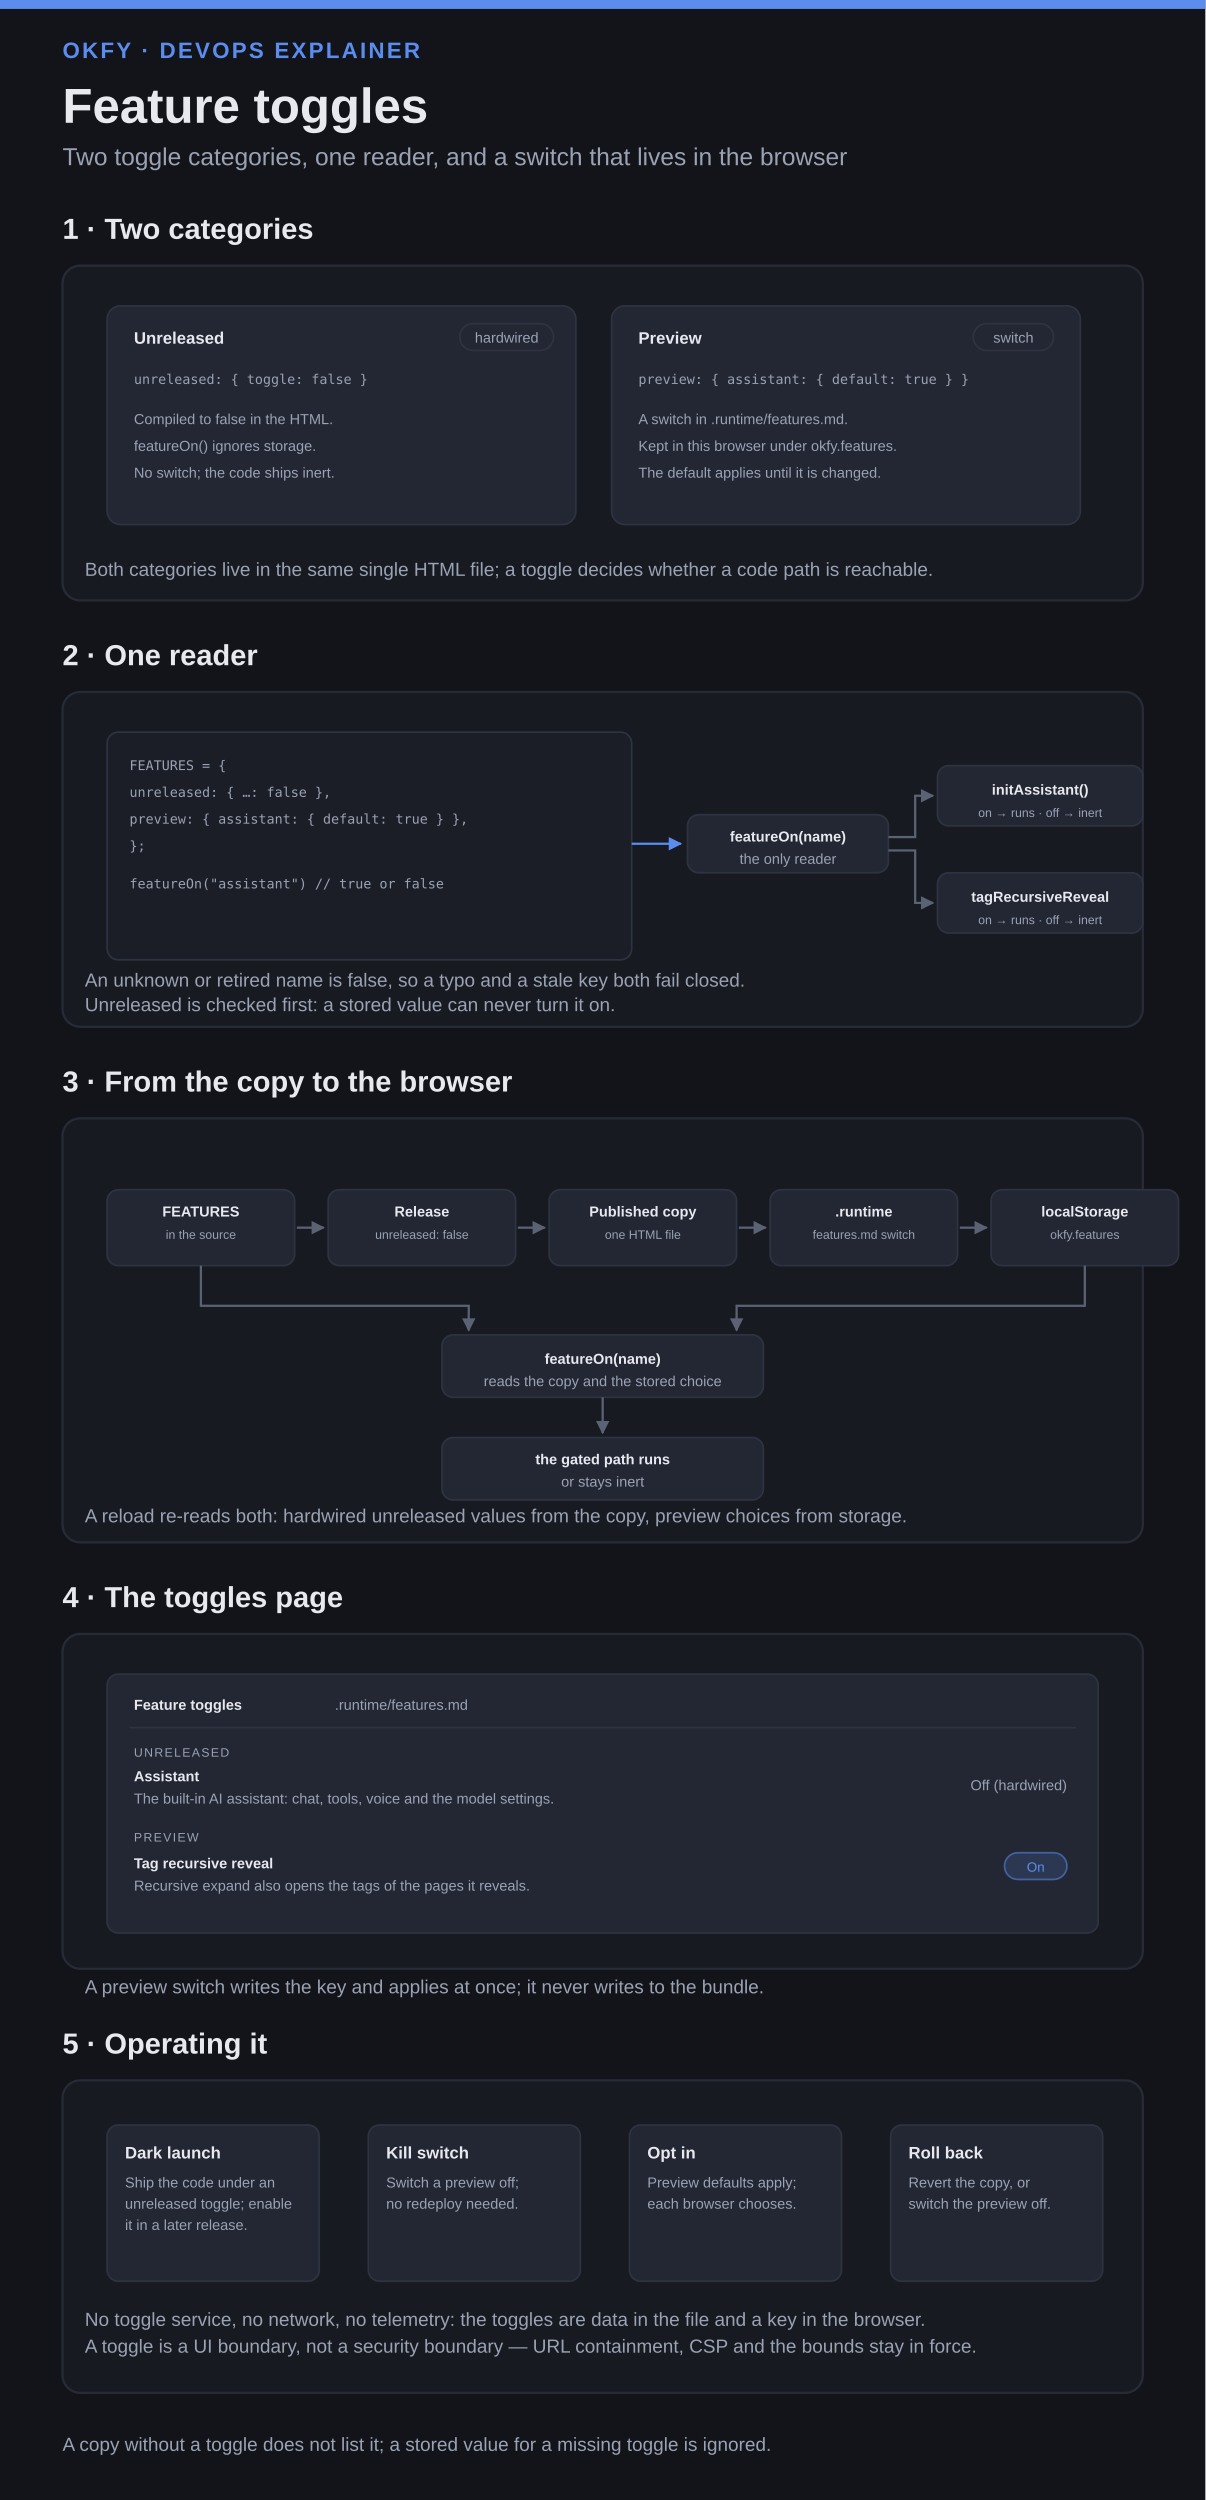
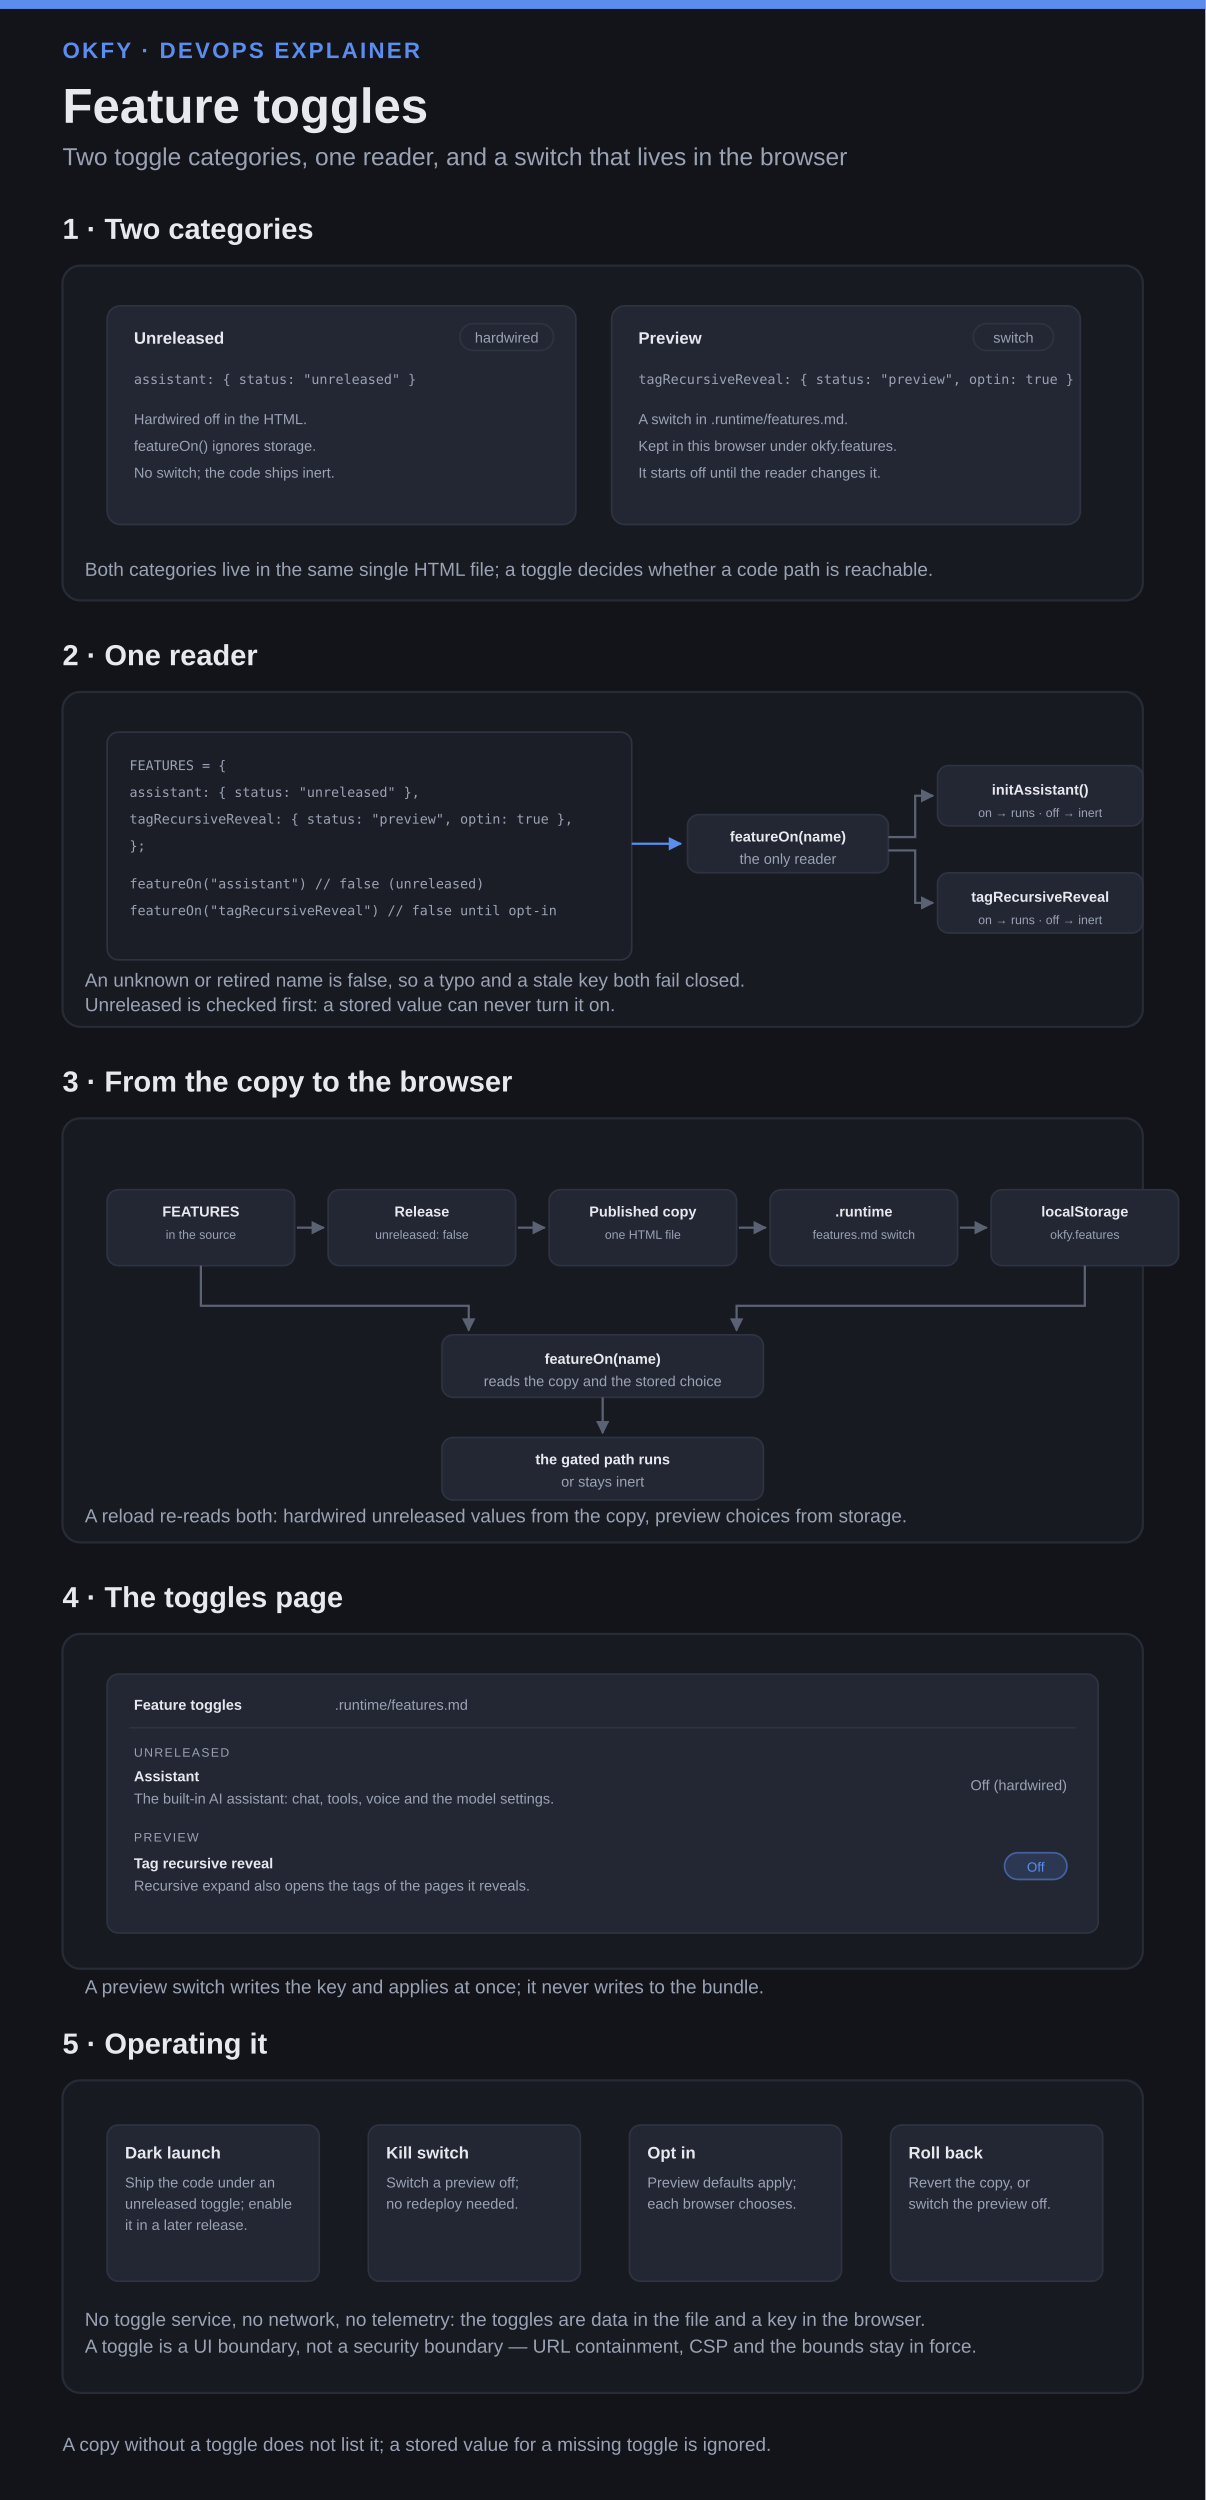
<svg xmlns="http://www.w3.org/2000/svg" width="1080" height="2240" viewBox="0 0 1080 2240" role="img" aria-labelledby="t d" lang="en" xml:lang="en">
  <defs>
    <style>
      /* The viewer's own palette, matching the sibling explainers. */
      text { font-family: -apple-system, BlinkMacSystemFont, 'Segoe UI', Arial, sans-serif; fill: #e7e9ee; }
      .eyebrow { font-size: 20px; font-weight: 700; letter-spacing: 2px; fill: #5b8def; }
      .title { font-size: 44px; font-weight: 700; fill: #e7e9ee; }
      .subtitle { font-size: 22px; fill: #9aa2b3; }
      .h { font-size: 26px; font-weight: 700; fill: #e7e9ee; }
      .lab { font-size: 15px; font-weight: 700; fill: #e7e9ee; }
      .note { font-size: 17px; fill: #9aa2b3; }
      .sx { font-size: 13px; fill: #9aa2b3; }
      .br { font-size: 13px; fill: #e7e9ee; }
      .bx { font-size: 13px; font-weight: 700; fill: #e7e9ee; }
      .bxs { font-size: 11px; fill: #9aa2b3; }
      .sec { font-size: 11px; letter-spacing: 1.2px; fill: #9aa2b3; }
      .mono { font-family: ui-monospace, SFMono-Regular, Menlo, monospace; font-size: 12px; fill: #9aa2b3; }
      .panel { fill: #171a21; stroke: #262b36; stroke-width: 2; }
      .card { fill: #232734; stroke: #2e3341; stroke-width: 1.5; }
      .code { fill: #1b1e27; stroke: #2e3341; stroke-width: 1.5; }
      .pill { fill: #5b8def; fill-opacity: .16; stroke: #5b8def; stroke-opacity: .55; stroke-width: 1.5; }
      .tagpill { fill: #232734; stroke: #2e3341; stroke-width: 1.5; }
      .pilltext { font-size: 12px; fill: #5b8def; }
      .edge { stroke: #5a6274; stroke-width: 2; fill: none; }
      .acc { stroke: #5b8def; stroke-width: 2; fill: none; }
    </style>
    <marker id="ar" viewBox="0 0 10 10" refX="9" refY="5" markerWidth="6" markerHeight="6" orient="auto">
      <path d="M 0 0 L 10 5 L 0 10 z" fill="#5a6274" />
    </marker>
    <marker id="ara" viewBox="0 0 10 10" refX="9" refY="5" markerWidth="6" markerHeight="6" orient="auto">
      <path d="M 0 0 L 10 5 L 0 10 z" fill="#5b8def" />
    </marker>
  </defs>
  <rect width="1080" height="2240" fill="#12141a" />
  <rect width="1080" height="8" fill="#5b8def" />
  <text x="56" y="52" class="eyebrow">OKFY · DEVOPS EXPLAINER</text>
  <text x="56" y="110" class="title">Feature toggles</text>
  <text x="56" y="148" class="subtitle">Two toggle categories, one reader, and a switch that lives in the browser</text>
  <text x="56" y="214" class="h">1 · Two categories</text>
  <rect x="56" y="238" width="968" height="300" rx="16" class="panel" />
  <rect x="96" y="274" width="420" height="196" rx="12" class="card" />
  <text x="120" y="308" class="lab">Unreleased</text>
  <rect x="412" y="290" width="84" height="24" rx="12" class="tagpill" />
  <text x="454" y="307" class="sx" text-anchor="middle">hardwired</text>
-   <text x="120" y="344" class="mono">unreleased: { toggle: false }</text>
-   <text x="120" y="380" class="sx">Compiled to false in the HTML.</text>
+   <text x="120" y="344" class="mono">assistant: { status: "unreleased" }</text>
+   <text x="120" y="380" class="sx">Hardwired off in the HTML.</text>
  <text x="120" y="404" class="sx">featureOn() ignores storage.</text>
  <text x="120" y="428" class="sx">No switch; the code ships inert.</text>
  <rect x="548" y="274" width="420" height="196" rx="12" class="card" />
  <text x="572" y="308" class="lab">Preview</text>
  <rect x="872" y="290" width="72" height="24" rx="12" class="tagpill" />
  <text x="908" y="307" class="sx" text-anchor="middle">switch</text>
-   <text x="572" y="344" class="mono">preview: { assistant: { default: true } }</text>
+   <text x="572" y="344" class="mono">tagRecursiveReveal: { status: "preview", optin: true }</text>
  <text x="572" y="380" class="sx">A switch in .runtime/features.md.</text>
  <text x="572" y="404" class="sx">Kept in this browser under okfy.features.</text>
-   <text x="572" y="428" class="sx">The default applies until it is changed.</text>
+   <text x="572" y="428" class="sx">It starts off until the reader changes it.</text>
  <text x="76" y="516" class="note">Both categories live in the same single HTML file; a toggle decides whether a code path is reachable.</text>
  <text x="56" y="596" class="h">2 · One reader</text>
  <rect x="56" y="620" width="968" height="300" rx="16" class="panel" />
  <rect x="96" y="656" width="470" height="204" rx="10" class="code" />
  <text x="116" y="690" class="mono">FEATURES = {</text>
-   <text x="116" y="714" class="mono">  unreleased: { …: false },</text>
-   <text x="116" y="738" class="mono">  preview:    { assistant: { default: true } },</text>
+   <text x="116" y="714" class="mono">  assistant:       { status: "unreleased" },</text>
+   <text x="116" y="738" class="mono">  tagRecursiveReveal: { status: "preview", optin: true },</text>
  <text x="116" y="762" class="mono">};</text>
-   <text x="116" y="796" class="mono">featureOn("assistant")   // true or false</text>
+   <text x="116" y="796" class="mono">featureOn("assistant")   // false (unreleased)</text>
+   <text x="116" y="820" class="mono">featureOn("tagRecursiveReveal") // false until opt-in</text>
  <line x1="566" y1="756" x2="610" y2="756" class="acc" marker-end="url(#ara)" />
  <rect x="616" y="730" width="180" height="52" rx="10" class="card" />
  <text x="706" y="754" class="br" text-anchor="middle" font-weight="600">featureOn(name)</text>
  <text x="706" y="774" class="sx" text-anchor="middle">the only reader</text>
  <polyline points="796,750 820,750 820,713 836,713" class="edge" marker-end="url(#ar)" />
  <polyline points="796,762 820,762 820,809 836,809" class="edge" marker-end="url(#ar)" />
  <rect x="840" y="686" width="184" height="54" rx="10" class="card" />
  <text x="932" y="712" class="br" text-anchor="middle" font-weight="600">initAssistant()</text>
  <text x="932" y="732" class="bxs" text-anchor="middle">on → runs · off → inert</text>
  <rect x="840" y="782" width="184" height="54" rx="10" class="card" />
  <text x="932" y="808" class="br" text-anchor="middle" font-weight="600">tagRecursiveReveal</text>
  <text x="932" y="828" class="bxs" text-anchor="middle">on → runs · off → inert</text>
  <text x="76" y="884" class="note">An unknown or retired name is false, so a typo and a stale key both fail closed.</text>
  <text x="76" y="906" class="note">Unreleased is checked first: a stored value can never turn it on.</text>
  <text x="56" y="978" class="h">3 · From the copy to the browser</text>
  <rect x="56" y="1002" width="968" height="380" rx="16" class="panel" />
  <rect x="96" y="1066" width="168" height="68" rx="10" class="card" />
  <text x="180" y="1090" class="bx" text-anchor="middle">FEATURES</text>
  <text x="180" y="1110" class="bxs" text-anchor="middle">in the source</text>
  <rect x="294" y="1066" width="168" height="68" rx="10" class="card" />
  <text x="378" y="1090" class="bx" text-anchor="middle">Release</text>
  <text x="378" y="1110" class="bxs" text-anchor="middle">unreleased: false</text>
  <rect x="492" y="1066" width="168" height="68" rx="10" class="card" />
  <text x="576" y="1090" class="bx" text-anchor="middle">Published copy</text>
  <text x="576" y="1110" class="bxs" text-anchor="middle">one HTML file</text>
  <rect x="690" y="1066" width="168" height="68" rx="10" class="card" />
  <text x="774" y="1090" class="bx" text-anchor="middle">.runtime</text>
  <text x="774" y="1110" class="bxs" text-anchor="middle">features.md switch</text>
  <rect x="888" y="1066" width="168" height="68" rx="10" class="card" />
  <text x="972" y="1090" class="bx" text-anchor="middle">localStorage</text>
  <text x="972" y="1110" class="bxs" text-anchor="middle">okfy.features</text>
  <line x1="266" y1="1100" x2="290" y2="1100" class="edge" marker-end="url(#ar)" />
  <line x1="464" y1="1100" x2="488" y2="1100" class="edge" marker-end="url(#ar)" />
  <line x1="662" y1="1100" x2="686" y2="1100" class="edge" marker-end="url(#ar)" />
  <line x1="860" y1="1100" x2="884" y2="1100" class="edge" marker-end="url(#ar)" />
  <polyline points="180,1134 180,1170 420,1170 420,1192" class="edge" marker-end="url(#ar)" />
  <polyline points="972,1134 972,1170 660,1170 660,1192" class="edge" marker-end="url(#ar)" />
  <rect x="396" y="1196" width="288" height="56" rx="10" class="card" />
  <text x="540" y="1222" class="br" text-anchor="middle" font-weight="600">featureOn(name)</text>
  <text x="540" y="1242" class="sx" text-anchor="middle">reads the copy and the stored choice</text>
  <line x1="540" y1="1252" x2="540" y2="1284" class="edge" marker-end="url(#ar)" />
  <rect x="396" y="1288" width="288" height="56" rx="10" class="card" />
  <text x="540" y="1312" class="br" text-anchor="middle" font-weight="600">the gated path runs</text>
  <text x="540" y="1332" class="sx" text-anchor="middle">or stays inert</text>
  <text x="76" y="1364" class="note">A reload re-reads both: hardwired unreleased values from the copy, preview choices from storage.</text>
  <text x="56" y="1440" class="h">4 · The toggles page</text>
  <rect x="56" y="1464" width="968" height="300" rx="16" class="panel" />
  <rect x="96" y="1500" width="888" height="232" rx="10" class="card" />
  <text x="120" y="1532" class="br" font-weight="700" font-size="14">Feature toggles</text>
  <text x="300" y="1532" class="sx">.runtime/features.md</text>
  <line x1="116" y1="1548" x2="964" y2="1548" stroke="#2e3341" stroke-width="1.5" />
  <text x="120" y="1574" class="sec">UNRELEASED</text>
  <text x="120" y="1596" class="br" font-weight="600">Assistant</text>
  <text x="120" y="1616" class="sx">The built-in AI assistant: chat, tools, voice and the model settings.</text>
  <text x="956" y="1604" class="sx" text-anchor="end">Off (hardwired)</text>
  <text x="120" y="1650" class="sec">PREVIEW</text>
  <text x="120" y="1674" class="br" font-weight="600">Tag recursive reveal</text>
  <text x="120" y="1694" class="sx">Recursive expand also opens the tags of the pages it reveals.</text>
  <rect x="900" y="1660" width="56" height="24" rx="12" class="pill" />
-   <text x="928" y="1677" class="pilltext" text-anchor="middle">On</text>
+   <text x="928" y="1677" class="pilltext" text-anchor="middle">Off</text>
  <text x="76" y="1786" class="note">A preview switch writes the key and applies at once; it never writes to the bundle.</text>
  <text x="56" y="1840" class="h">5 · Operating it</text>
  <rect x="56" y="1864" width="968" height="280" rx="16" class="panel" />
  <rect x="96" y="1904" width="190" height="140" rx="10" class="card" />
  <text x="112" y="1934" class="lab">Dark launch</text>
  <text x="112" y="1960" class="sx">Ship the code under an</text>
  <text x="112" y="1979" class="sx">unreleased toggle; enable</text>
  <text x="112" y="1998" class="sx">it in a later release.</text>
  <rect x="330" y="1904" width="190" height="140" rx="10" class="card" />
  <text x="346" y="1934" class="lab">Kill switch</text>
  <text x="346" y="1960" class="sx">Switch a preview off;</text>
  <text x="346" y="1979" class="sx">no redeploy needed.</text>
  <rect x="564" y="1904" width="190" height="140" rx="10" class="card" />
  <text x="580" y="1934" class="lab">Opt in</text>
  <text x="580" y="1960" class="sx">Preview defaults apply;</text>
  <text x="580" y="1979" class="sx">each browser chooses.</text>
  <rect x="798" y="1904" width="190" height="140" rx="10" class="card" />
  <text x="814" y="1934" class="lab">Roll back</text>
  <text x="814" y="1960" class="sx">Revert the copy, or</text>
  <text x="814" y="1979" class="sx">switch the preview off.</text>
  <text x="76" y="2084" class="note">No toggle service, no network, no telemetry: the toggles are data in the file and a key in the browser.</text>
  <text x="76" y="2108" class="note">A toggle is a UI boundary, not a security boundary — URL containment, CSP and the bounds stay in force.</text>
  <text x="56" y="2196" class="note">A copy without a toggle does not list it; a stored value for a missing toggle is ignored.</text>
</svg>
